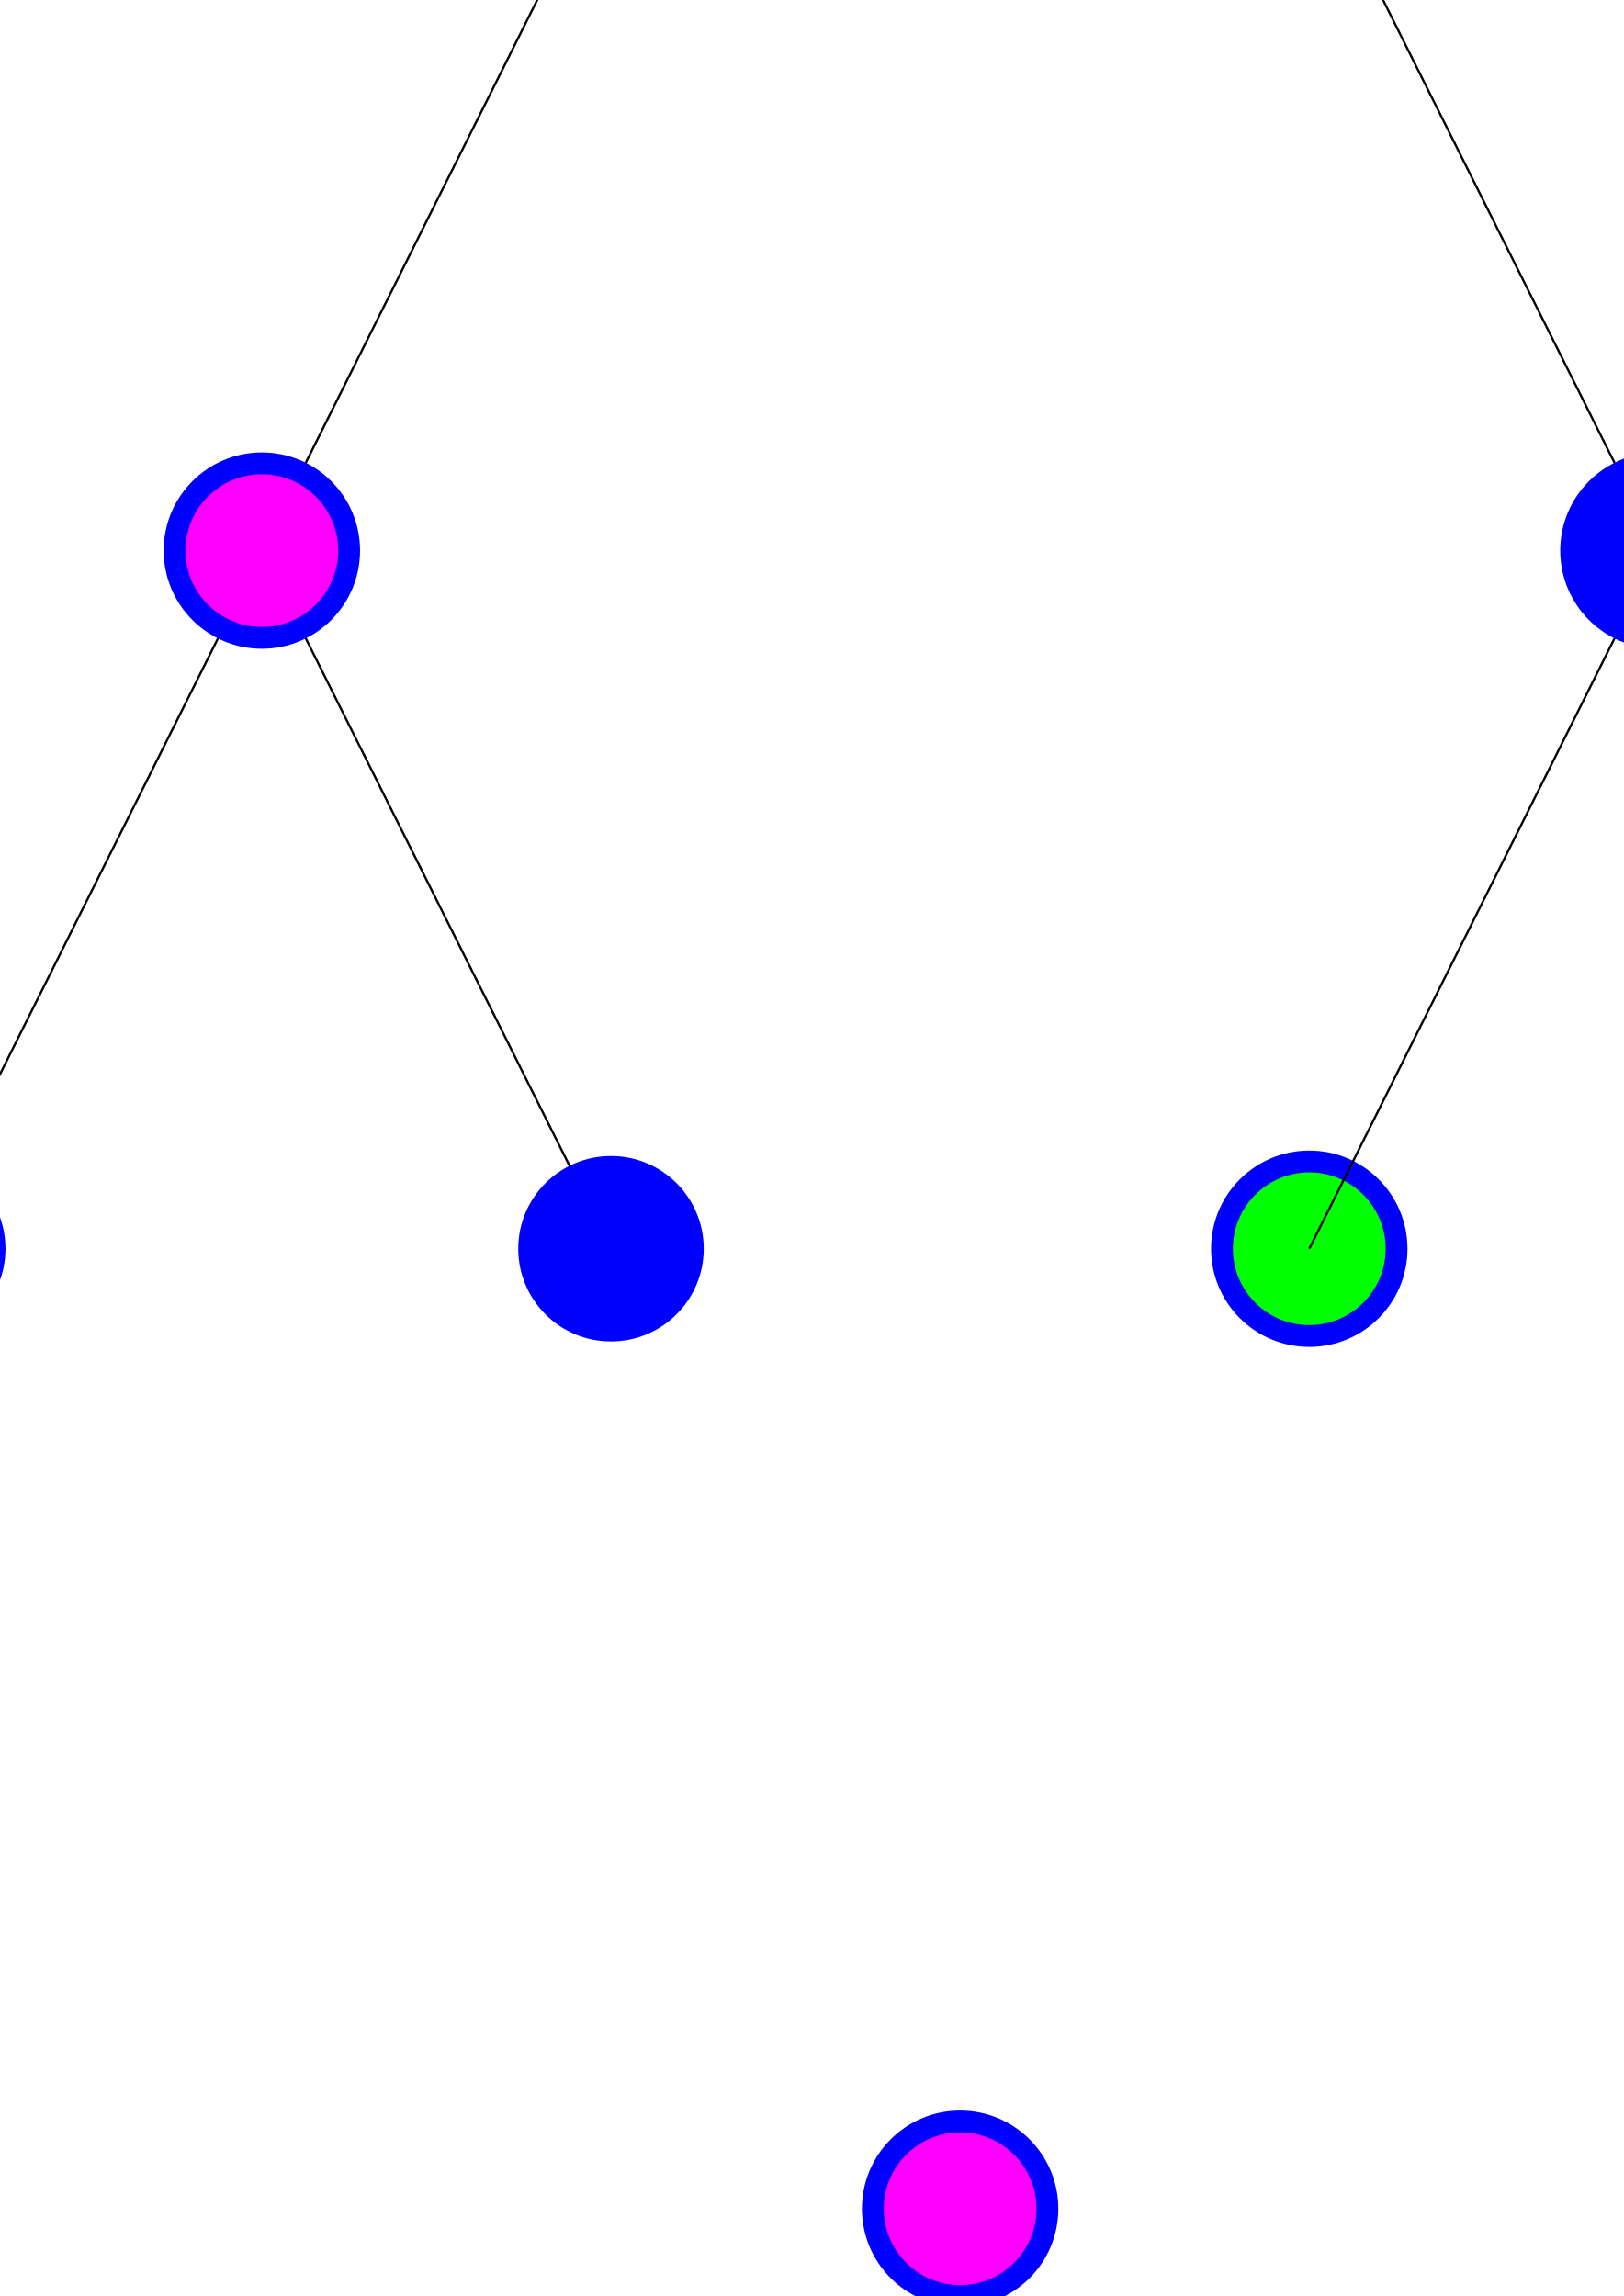
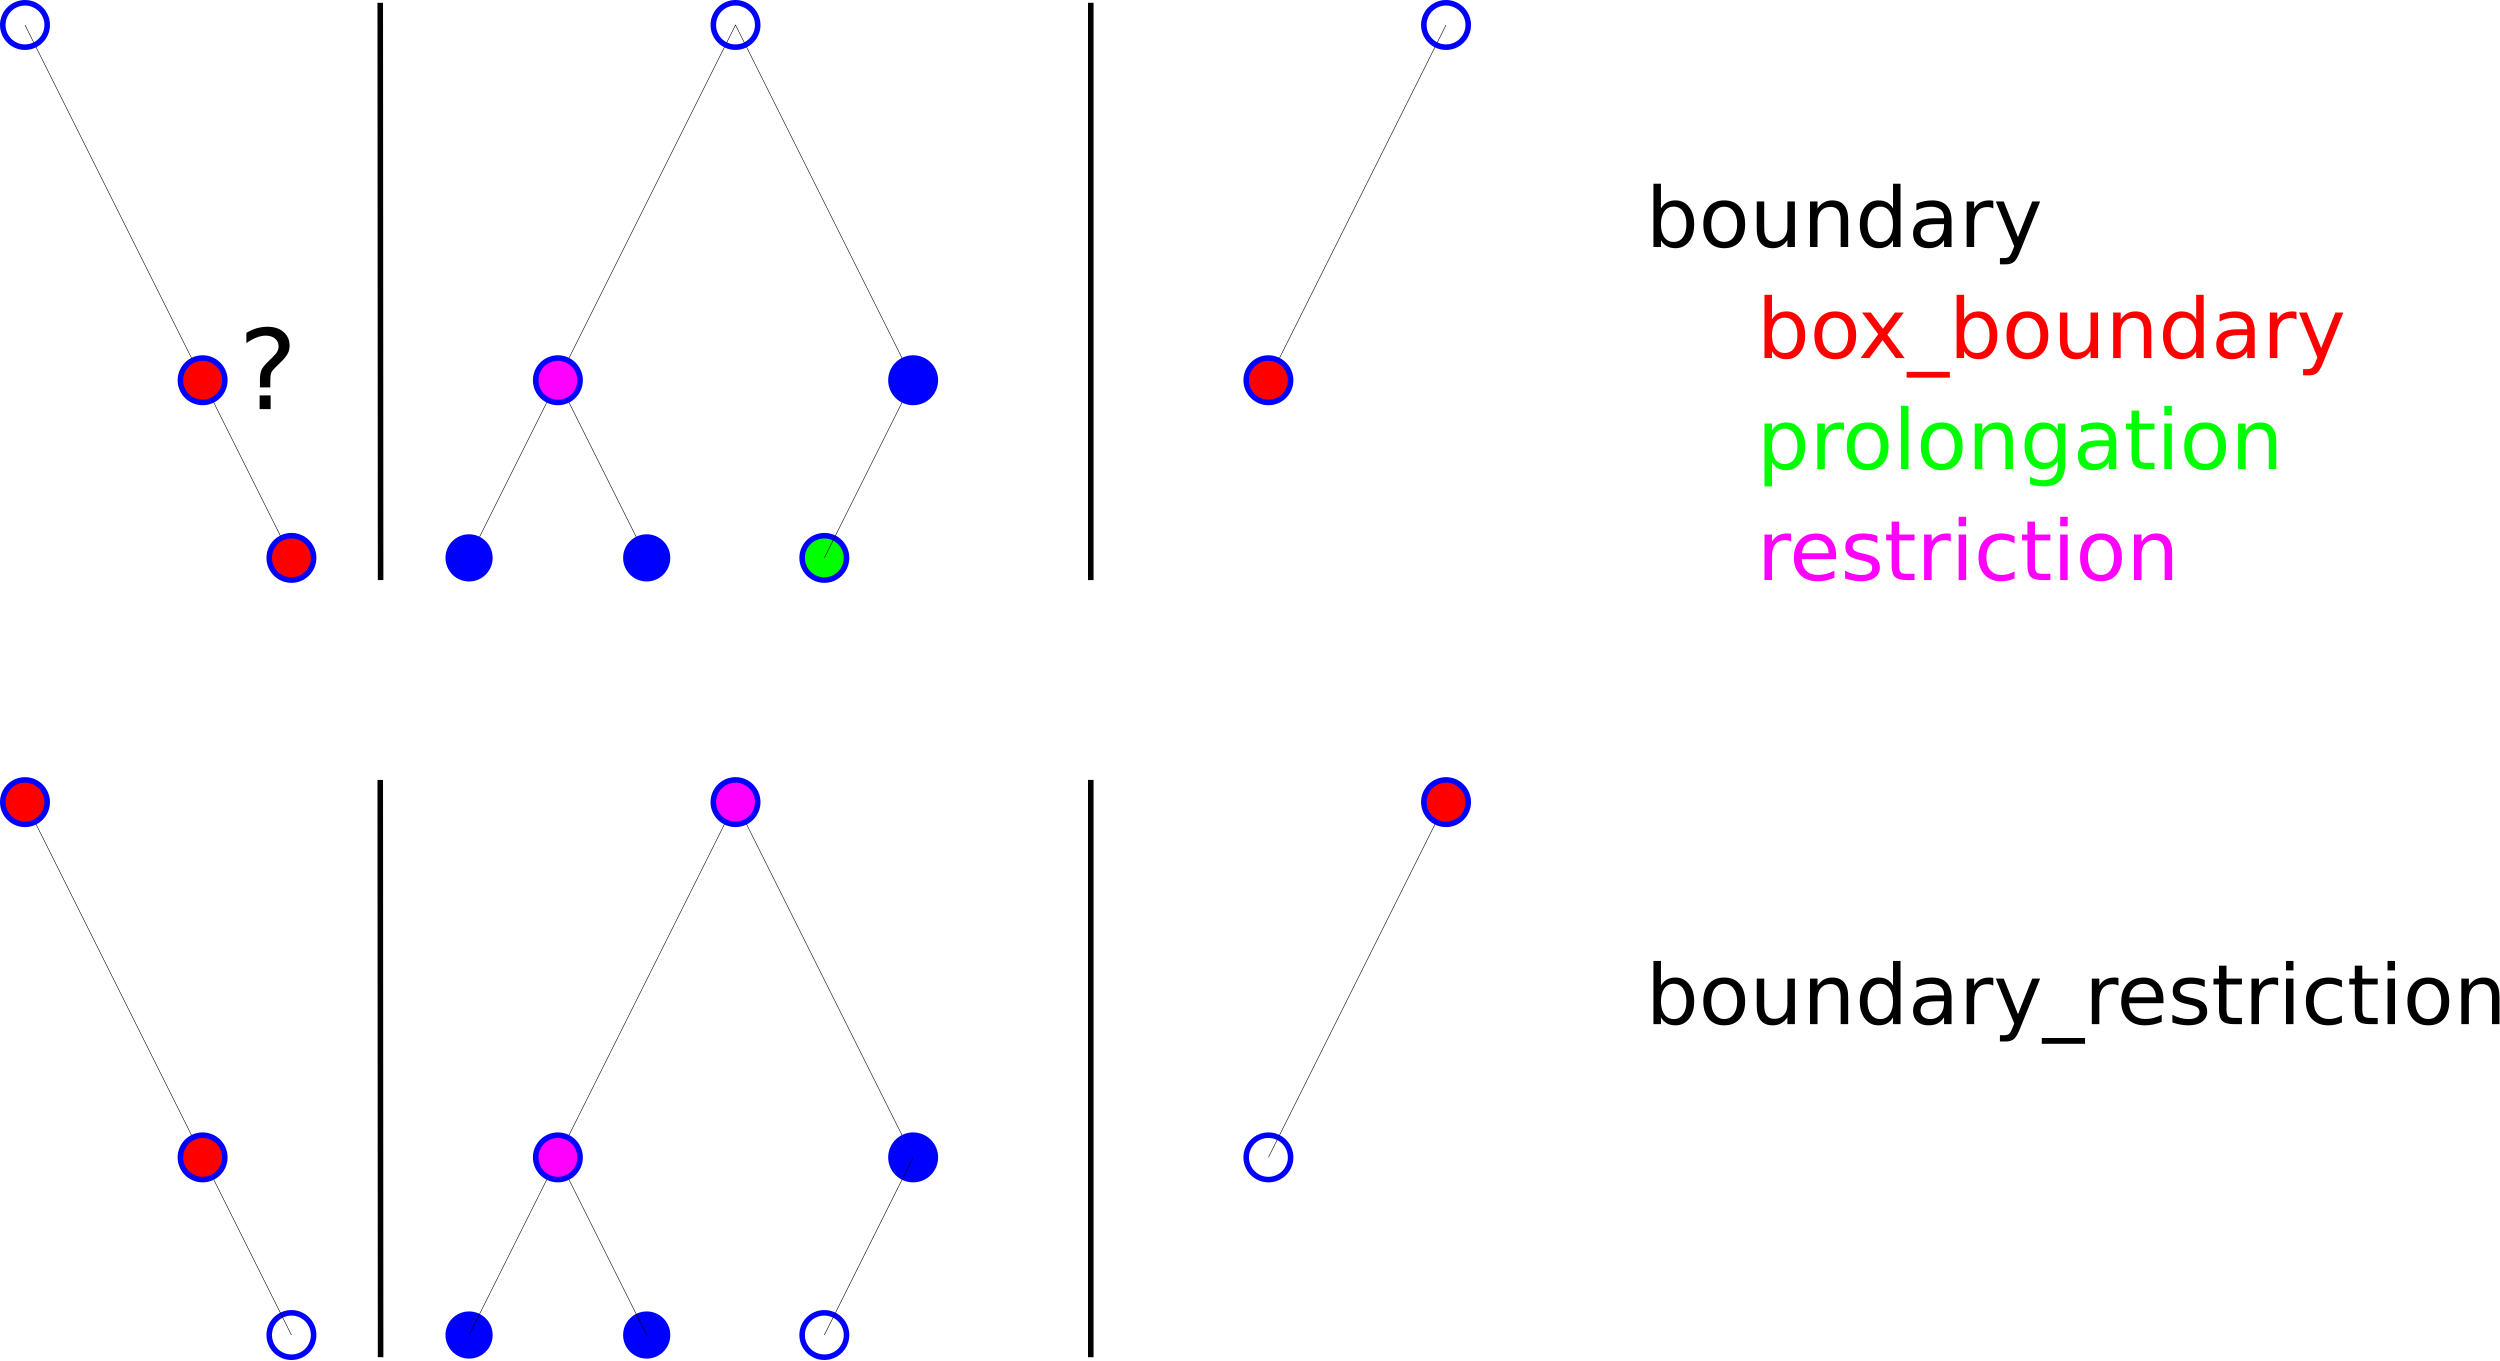
- <svg xmlns="http://www.w3.org/2000/svg" width="744.094" height="1052.362" id="svg2" version="1.1">
+ <svg xmlns="http://www.w3.org/2000/svg" width="4503.672" height="2450" id="svg2" version="1.1">
  <defs id="defs4" />
-   <g id="layer1">
+   <g id="layer1" transform="translate(885,432.6378)">
    <path style="fill:none;stroke:#000000;stroke-width:1px;stroke-linecap:butt;stroke-linejoin:miter;stroke-opacity:1" d="m -40,572.362 480,-960 320,640" id="path3161" />
-     <path style="fill:#0000ff;fill-opacity:1;stroke:#0000ff;stroke-width:5;stroke-linejoin:miter;stroke-miterlimit:4;stroke-opacity:1;stroke-dasharray:none;stroke-dashoffset:0" id="path2989" d="m 0,532.362 a 40,40 0 1 1 -80,0 40,40 0 1 1 80,0 z" transform="translate(0,40)" />
+     <path style="fill:#0000ff;fill-opacity:1;stroke:#0000ff;stroke-width:5;stroke-linejoin:miter;stroke-miterlimit:4;stroke-opacity:1;stroke-dasharray:none;stroke-dashoffset:0" id="path2989" d="m 0,532.362 c 0,22.091 -17.909,40 -40,40 -22.091,0 -40,-17.909 -40,-40 0,-22.091 17.909,-40 40,-40 22.091,0 40,17.909 40,40 z" transform="translate(0,40)" />
    <path style="fill:none;stroke:#000000;stroke-width:1px;stroke-linecap:butt;stroke-linejoin:miter;stroke-opacity:1" d="m 120,252.362 160,320" id="path3181" />
-     <path transform="translate(320,40)" style="fill:#0000ff;fill-opacity:1;stroke:#0000ff;stroke-width:5;stroke-linejoin:miter;stroke-miterlimit:4;stroke-opacity:1;stroke-dasharray:none;stroke-dashoffset:0" id="path2989-7" d="m 0,532.362 a 40,40 0 1 1 -80,0 40,40 0 1 1 80,0 z" />
-     <path transform="translate(640,40)" style="fill:#00ff00;fill-opacity:1;stroke:#0000ff;stroke-width:10;stroke-linejoin:miter;stroke-miterlimit:4;stroke-opacity:1;stroke-dasharray:none;stroke-dashoffset:0" id="path2989-7-9" d="m 0,532.362 a 40,40 0 1 1 -80,0 40,40 0 1 1 80,0 z" />
-     <path transform="translate(160,-280)" style="fill:#ff00ff;fill-opacity:1;stroke:#0000ff;stroke-width:10;stroke-linejoin:miter;stroke-miterlimit:4;stroke-opacity:1;stroke-dasharray:none;stroke-dashoffset:0" id="path2989-8" d="m 0,532.362 a 40,40 0 1 1 -80,0 40,40 0 1 1 80,0 z" />
+     <path transform="translate(320,40)" style="fill:#0000ff;fill-opacity:1;stroke:#0000ff;stroke-width:5;stroke-linejoin:miter;stroke-miterlimit:4;stroke-opacity:1;stroke-dasharray:none;stroke-dashoffset:0" id="path2989-7" d="m 0,532.362 c 0,22.091 -17.909,40 -40,40 -22.091,0 -40,-17.909 -40,-40 0,-22.091 17.909,-40 40,-40 22.091,0 40,17.909 40,40 z" />
+     <path transform="translate(640,40)" style="fill:#00ff00;fill-opacity:1;stroke:#0000ff;stroke-width:10;stroke-linejoin:miter;stroke-miterlimit:4;stroke-opacity:1;stroke-dasharray:none;stroke-dashoffset:0" id="path2989-7-9" d="m 0,532.362 c 0,22.091 -17.909,40 -40,40 -22.091,0 -40,-17.909 -40,-40 0,-22.091 17.909,-40 40,-40 22.091,0 40,17.909 40,40 z" />
+     <path transform="translate(160,-280)" style="fill:#ff00ff;fill-opacity:1;stroke:#0000ff;stroke-width:10;stroke-linejoin:miter;stroke-miterlimit:4;stroke-opacity:1;stroke-dasharray:none;stroke-dashoffset:0" id="path2989-8" d="m 0,532.362 c 0,22.091 -17.909,40 -40,40 -22.091,0 -40,-17.909 -40,-40 0,-22.091 17.909,-40 40,-40 22.091,0 40,17.909 40,40 z" />
    <path style="fill:none;stroke:#000000;stroke-width:1px;stroke-linecap:butt;stroke-linejoin:miter;stroke-opacity:1" d="m 600,572.362 160,-320" id="path3183" />
-     <path transform="translate(800,-280)" style="fill:#0000ff;fill-opacity:1;stroke:#0000ff;stroke-width:10;stroke-linejoin:miter;stroke-miterlimit:4;stroke-opacity:1;stroke-dasharray:none;stroke-dashoffset:0" id="path2989-0" d="m 0,532.362 a 40,40 0 1 1 -80,0 40,40 0 1 1 80,0 z" />
-     <path transform="translate(480,-920)" style="fill:none;stroke:#0000ff;stroke-width:10;stroke-linejoin:miter;stroke-miterlimit:4;stroke-opacity:1;stroke-dasharray:none;stroke-dashoffset:0" id="path2989-5" d="m 0,532.362 a 40,40 0 1 1 -80,0 40,40 0 1 1 80,0 z" />
+     <path transform="translate(800,-280)" style="fill:#0000ff;fill-opacity:1;stroke:#0000ff;stroke-width:10;stroke-linejoin:miter;stroke-miterlimit:4;stroke-opacity:1;stroke-dasharray:none;stroke-dashoffset:0" id="path2989-0" d="m 0,532.362 c 0,22.091 -17.909,40 -40,40 -22.091,0 -40,-17.909 -40,-40 0,-22.091 17.909,-40 40,-40 22.091,0 40,17.909 40,40 z" />
+     <path transform="translate(480,-920)" style="fill:none;stroke:#0000ff;stroke-width:10;stroke-linejoin:miter;stroke-miterlimit:4;stroke-opacity:1;stroke-dasharray:none;stroke-dashoffset:0" id="path2989-5" d="m 0,532.362 c 0,22.091 -17.909,40 -40,40 -22.091,0 -40,-17.909 -40,-40 0,-22.091 17.909,-40 40,-40 22.091,0 40,17.909 40,40 z" />
    <path style="fill:none;stroke:#000000;stroke-width:10;stroke-linecap:butt;stroke-linejoin:miter;stroke-miterlimit:4;stroke-opacity:1;stroke-dasharray:none" d="m -199.366,612.362 -0.634,-1040" id="path3185" />
    <path style="fill:none;stroke:#000000;stroke-width:10;stroke-linecap:butt;stroke-linejoin:miter;stroke-miterlimit:4;stroke-opacity:1;stroke-dasharray:none" d="m 1080,612.362 0,-1040" id="path3185-0" />
    <path style="fill:none;stroke:#000000;stroke-width:1px;stroke-linecap:butt;stroke-linejoin:miter;stroke-opacity:1" d="m 1400,252.362 320,-640" id="path3161-6" />
-     <path transform="translate(1440,-280)" style="fill:#ff0000;fill-opacity:1;stroke:#0000ff;stroke-width:10;stroke-linejoin:miter;stroke-miterlimit:4;stroke-opacity:1;stroke-dasharray:none;stroke-dashoffset:0" id="path2989-8-2" d="m 0,532.362 a 40,40 0 1 1 -80,0 40,40 0 1 1 80,0 z" />
-     <path transform="translate(1760,-920)" style="fill:none;stroke:#0000ff;stroke-width:10;stroke-linejoin:miter;stroke-miterlimit:4;stroke-opacity:1;stroke-dasharray:none;stroke-dashoffset:0" id="path2989-5-1" d="m 0,532.362 a 40,40 0 1 1 -80,0 40,40 0 1 1 80,0 z" />
+     <path transform="translate(1440,-280)" style="fill:#ff0000;fill-opacity:1;stroke:#0000ff;stroke-width:10;stroke-linejoin:miter;stroke-miterlimit:4;stroke-opacity:1;stroke-dasharray:none;stroke-dashoffset:0" id="path2989-8-2" d="m 0,532.362 c 0,22.091 -17.909,40 -40,40 -22.091,0 -40,-17.909 -40,-40 0,-22.091 17.909,-40 40,-40 22.091,0 40,17.909 40,40 z" />
+     <path transform="translate(1760,-920)" style="fill:none;stroke:#0000ff;stroke-width:10;stroke-linejoin:miter;stroke-miterlimit:4;stroke-opacity:1;stroke-dasharray:none;stroke-dashoffset:0" id="path2989-5-1" d="m 0,532.362 c 0,22.091 -17.909,40 -40,40 -22.091,0 -40,-17.909 -40,-40 0,-22.091 17.909,-40 40,-40 22.091,0 40,17.909 40,40 z" />
    <path style="fill:none;stroke:#000000;stroke-width:1px;stroke-linecap:butt;stroke-linejoin:miter;stroke-opacity:1" d="M -840,-387.638 -360,572.362" id="path3161-8" />
-     <path transform="translate(-320,40)" style="fill:#ff0000;fill-opacity:1;stroke:#0000ff;stroke-width:10;stroke-linejoin:miter;stroke-miterlimit:4;stroke-opacity:1;stroke-dasharray:none;stroke-dashoffset:0" id="path2989-7-97-0" d="m 0,532.362 a 40,40 0 1 1 -80,0 40,40 0 1 1 80,0 z" />
-     <path transform="translate(-480,-280)" style="fill:#ff0000;stroke:#0000ff;stroke-width:10;stroke-linejoin:miter;stroke-miterlimit:4;stroke-opacity:1;stroke-dasharray:none;stroke-dashoffset:0" id="path2989-0-2" d="m 0,532.362 a 40,40 0 1 1 -80,0 40,40 0 1 1 80,0 z" />
-     <path transform="translate(-800,-920)" style="fill:none;stroke:#0000ff;stroke-width:10;stroke-linejoin:miter;stroke-miterlimit:4;stroke-opacity:1;stroke-dasharray:none;stroke-dashoffset:0" id="path2989-5-19" d="m 0,532.362 a 40,40 0 1 1 -80,0 40,40 0 1 1 80,0 z" />
+     <path transform="translate(-320,40)" style="fill:#ff0000;fill-opacity:1;stroke:#0000ff;stroke-width:10;stroke-linejoin:miter;stroke-miterlimit:4;stroke-opacity:1;stroke-dasharray:none;stroke-dashoffset:0" id="path2989-7-97-0" d="m 0,532.362 c 0,22.091 -17.909,40 -40,40 -22.091,0 -40,-17.909 -40,-40 0,-22.091 17.909,-40 40,-40 22.091,0 40,17.909 40,40 z" />
+     <path transform="translate(-480,-280)" style="fill:#ff0000;stroke:#0000ff;stroke-width:10;stroke-linejoin:miter;stroke-miterlimit:4;stroke-opacity:1;stroke-dasharray:none;stroke-dashoffset:0" id="path2989-0-2" d="m 0,532.362 c 0,22.091 -17.909,40 -40,40 -22.091,0 -40,-17.909 -40,-40 0,-22.091 17.909,-40 40,-40 22.091,0 40,17.909 40,40 z" />
+     <path transform="translate(-800,-920)" style="fill:none;stroke:#0000ff;stroke-width:10;stroke-linejoin:miter;stroke-miterlimit:4;stroke-opacity:1;stroke-dasharray:none;stroke-dashoffset:0" id="path2989-5-19" d="m 0,532.362 c 0,22.091 -17.909,40 -40,40 -22.091,0 -40,-17.909 -40,-40 0,-22.091 17.909,-40 40,-40 22.091,0 40,17.909 40,40 z" />
    <text xml:space="preserve" style="font-size:150px;font-style:normal;font-weight:normal;line-height:125%;letter-spacing:0px;word-spacing:0px;fill:#000000;fill-opacity:1;stroke:none;font-family:Bitstream Vera Sans" x="2080" y="12.362" id="text4175">
      <tspan id="tspan4177" x="2080" y="12.362">boundary</tspan>
    </text>
    <text xml:space="preserve" style="font-size:150px;font-style:normal;font-weight:normal;line-height:125%;letter-spacing:0px;word-spacing:0px;fill:#ff0000;fill-opacity:1;stroke:none;font-family:Bitstream Vera Sans" x="2280" y="212.362" id="text4175-5">
      <tspan id="tspan4177-8" x="2280" y="212.362">box_boundary</tspan>
    </text>
    <text xml:space="preserve" style="font-size:150px;font-style:normal;font-weight:normal;line-height:125%;letter-spacing:0px;word-spacing:0px;fill:#00ff00;fill-opacity:1;stroke:none;font-family:Bitstream Vera Sans" x="2280" y="412.362" id="text4175-5-0">
      <tspan id="tspan4177-8-2" x="2280" y="412.362">prolongation</tspan>
    </text>
    <text xml:space="preserve" style="font-size:150px;font-style:normal;font-weight:normal;line-height:125%;letter-spacing:0px;word-spacing:0px;fill:#ff00ff;fill-opacity:1;stroke:none;font-family:Bitstream Vera Sans" x="2280" y="612.362" id="text4175-5-0-3">
      <tspan id="tspan4177-8-2-0" x="2280" y="612.362">restriction</tspan>
    </text>
-     <path style="fill:#0000ff;fill-opacity:1;stroke:#0000ff;stroke-width:5;stroke-linejoin:miter;stroke-miterlimit:4;stroke-opacity:1;stroke-dasharray:none;stroke-dashoffset:0" id="path2989-6" d="m 0,532.362 a 40,40 0 1 1 -80,0 40,40 0 1 1 80,0 z" transform="translate(0,1440)" />
-     <path transform="translate(320,1440)" style="fill:#0000ff;fill-opacity:1;stroke:#0000ff;stroke-width:5;stroke-linejoin:miter;stroke-miterlimit:4;stroke-opacity:1;stroke-dasharray:none;stroke-dashoffset:0" id="path2989-7-2" d="m 0,532.362 a 40,40 0 1 1 -80,0 40,40 0 1 1 80,0 z" />
+     <path style="fill:#0000ff;fill-opacity:1;stroke:#0000ff;stroke-width:5;stroke-linejoin:miter;stroke-miterlimit:4;stroke-opacity:1;stroke-dasharray:none;stroke-dashoffset:0" id="path2989-6" d="m 0,532.362 c 0,22.091 -17.909,40 -40,40 -22.091,0 -40,-17.909 -40,-40 0,-22.091 17.909,-40 40,-40 22.091,0 40,17.909 40,40 z" transform="translate(0,1440)" />
+     <path transform="translate(320,1440)" style="fill:#0000ff;fill-opacity:1;stroke:#0000ff;stroke-width:5;stroke-linejoin:miter;stroke-miterlimit:4;stroke-opacity:1;stroke-dasharray:none;stroke-dashoffset:0" id="path2989-7-2" d="m 0,532.362 c 0,22.091 -17.909,40 -40,40 -22.091,0 -40,-17.909 -40,-40 0,-22.091 17.909,-40 40,-40 22.091,0 40,17.909 40,40 z" />
    <path style="fill:none;stroke:#000000;stroke-width:1px;stroke-linecap:butt;stroke-linejoin:miter;stroke-opacity:1" d="m -40,1972.362 480,-960 320,640" id="path3161-1" />
-     <path transform="translate(640,1440)" style="fill:none;fill-opacity:1;stroke:#0000ff;stroke-width:10;stroke-linejoin:miter;stroke-miterlimit:4;stroke-opacity:1;stroke-dasharray:none;stroke-dashoffset:0" id="path2989-7-9-8" d="m 0,532.362 a 40,40 0 1 1 -80,0 40,40 0 1 1 80,0 z" />
+     <path transform="translate(640,1440)" style="fill:none;stroke:#0000ff;stroke-width:10;stroke-linejoin:miter;stroke-miterlimit:4;stroke-opacity:1;stroke-dasharray:none;stroke-dashoffset:0" id="path2989-7-9-8" d="m 0,532.362 c 0,22.091 -17.909,40 -40,40 -22.091,0 -40,-17.909 -40,-40 0,-22.091 17.909,-40 40,-40 22.091,0 40,17.909 40,40 z" />
    <path style="fill:none;stroke:#000000;stroke-width:1px;stroke-linecap:butt;stroke-linejoin:miter;stroke-opacity:1" d="m 120,1652.362 160,320" id="path3181-8" />
-     <path transform="translate(160,1120)" style="fill:#ff00ff;fill-opacity:1;stroke:#0000ff;stroke-width:10;stroke-linejoin:miter;stroke-miterlimit:4;stroke-opacity:1;stroke-dasharray:none;stroke-dashoffset:0" id="path2989-8-20" d="m 0,532.362 a 40,40 0 1 1 -80,0 40,40 0 1 1 80,0 z" />
-     <path transform="translate(800,1120)" style="fill:#0000ff;fill-opacity:1;stroke:#0000ff;stroke-width:10;stroke-linejoin:miter;stroke-miterlimit:4;stroke-opacity:1;stroke-dasharray:none;stroke-dashoffset:0" id="path2989-0-7" d="m 0,532.362 a 40,40 0 1 1 -80,0 40,40 0 1 1 80,0 z" />
-     <path transform="translate(480,480)" style="fill:#ff00ff;stroke:#0000ff;stroke-width:10;stroke-linejoin:miter;stroke-miterlimit:4;stroke-opacity:1;stroke-dasharray:none;stroke-dashoffset:0;fill-opacity:1" id="path2989-5-3" d="m 0,532.362 a 40,40 0 1 1 -80,0 40,40 0 1 1 80,0 z" />
+     <path transform="translate(160,1120)" style="fill:#ff00ff;fill-opacity:1;stroke:#0000ff;stroke-width:10;stroke-linejoin:miter;stroke-miterlimit:4;stroke-opacity:1;stroke-dasharray:none;stroke-dashoffset:0" id="path2989-8-20" d="m 0,532.362 c 0,22.091 -17.909,40 -40,40 -22.091,0 -40,-17.909 -40,-40 0,-22.091 17.909,-40 40,-40 22.091,0 40,17.909 40,40 z" />
+     <path transform="translate(800,1120)" style="fill:#0000ff;fill-opacity:1;stroke:#0000ff;stroke-width:10;stroke-linejoin:miter;stroke-miterlimit:4;stroke-opacity:1;stroke-dasharray:none;stroke-dashoffset:0" id="path2989-0-7" d="m 0,532.362 c 0,22.091 -17.909,40 -40,40 -22.091,0 -40,-17.909 -40,-40 0,-22.091 17.909,-40 40,-40 22.091,0 40,17.909 40,40 z" />
+     <path transform="translate(480,480)" style="fill:#ff00ff;fill-opacity:1;stroke:#0000ff;stroke-width:10;stroke-linejoin:miter;stroke-miterlimit:4;stroke-opacity:1;stroke-dasharray:none;stroke-dashoffset:0" id="path2989-5-3" d="m 0,532.362 c 0,22.091 -17.909,40 -40,40 -22.091,0 -40,-17.909 -40,-40 0,-22.091 17.909,-40 40,-40 22.091,0 40,17.909 40,40 z" />
    <path style="fill:none;stroke:#000000;stroke-width:1px;stroke-linecap:butt;stroke-linejoin:miter;stroke-opacity:1" d="m 600,1972.362 160,-320" id="path3183-7" />
    <path style="fill:none;stroke:#000000;stroke-width:10;stroke-linecap:butt;stroke-linejoin:miter;stroke-miterlimit:4;stroke-opacity:1;stroke-dasharray:none" d="M -199.366,2012.362 -200,972.362" id="path3185-7" />
    <path style="fill:none;stroke:#000000;stroke-width:10;stroke-linecap:butt;stroke-linejoin:miter;stroke-miterlimit:4;stroke-opacity:1;stroke-dasharray:none" d="m 1080,2012.362 0,-1040" id="path3185-0-9" />
-     <path transform="translate(1440,1120)" style="fill:none;fill-opacity:1;stroke:#0000ff;stroke-width:10;stroke-linejoin:miter;stroke-miterlimit:4;stroke-opacity:1;stroke-dasharray:none;stroke-dashoffset:0" id="path2989-8-2-7" d="m 0,532.362 a 40,40 0 1 1 -80,0 40,40 0 1 1 80,0 z" />
+     <path transform="translate(1440,1120)" style="fill:none;stroke:#0000ff;stroke-width:10;stroke-linejoin:miter;stroke-miterlimit:4;stroke-opacity:1;stroke-dasharray:none;stroke-dashoffset:0" id="path2989-8-2-7" d="m 0,532.362 c 0,22.091 -17.909,40 -40,40 -22.091,0 -40,-17.909 -40,-40 0,-22.091 17.909,-40 40,-40 22.091,0 40,17.909 40,40 z" />
    <path style="fill:none;stroke:#000000;stroke-width:1px;stroke-linecap:butt;stroke-linejoin:miter;stroke-opacity:1" d="m 1400,1652.362 320,-640" id="path3161-6-1" />
-     <path transform="translate(1760,480)" style="fill:#ff0000;stroke:#0000ff;stroke-width:10;stroke-linejoin:miter;stroke-miterlimit:4;stroke-opacity:1;stroke-dasharray:none;stroke-dashoffset:0" id="path2989-5-1-2" d="m 0,532.362 a 40,40 0 1 1 -80,0 40,40 0 1 1 80,0 z" />
-     <path transform="translate(-320,1440)" style="fill:none;fill-opacity:1;stroke:#0000ff;stroke-width:10;stroke-linejoin:miter;stroke-miterlimit:4;stroke-opacity:1;stroke-dasharray:none;stroke-dashoffset:0" id="path2989-7-97-0-8" d="m 0,532.362 a 40,40 0 1 1 -80,0 40,40 0 1 1 80,0 z" />
+     <path transform="translate(1760,480)" style="fill:#ff0000;stroke:#0000ff;stroke-width:10;stroke-linejoin:miter;stroke-miterlimit:4;stroke-opacity:1;stroke-dasharray:none;stroke-dashoffset:0" id="path2989-5-1-2" d="m 0,532.362 c 0,22.091 -17.909,40 -40,40 -22.091,0 -40,-17.909 -40,-40 0,-22.091 17.909,-40 40,-40 22.091,0 40,17.909 40,40 z" />
+     <path transform="translate(-320,1440)" style="fill:none;stroke:#0000ff;stroke-width:10;stroke-linejoin:miter;stroke-miterlimit:4;stroke-opacity:1;stroke-dasharray:none;stroke-dashoffset:0" id="path2989-7-97-0-8" d="m 0,532.362 c 0,22.091 -17.909,40 -40,40 -22.091,0 -40,-17.909 -40,-40 0,-22.091 17.909,-40 40,-40 22.091,0 40,17.909 40,40 z" />
    <path style="fill:none;stroke:#000000;stroke-width:1px;stroke-linecap:butt;stroke-linejoin:miter;stroke-opacity:1" d="m -840,1012.362 480,960" id="path3161-8-8" />
-     <path transform="translate(-480,1120)" style="fill:#ff0000;stroke:#0000ff;stroke-width:10;stroke-linejoin:miter;stroke-miterlimit:4;stroke-opacity:1;stroke-dasharray:none;stroke-dashoffset:0;fill-opacity:1" id="path2989-0-2-9" d="m 0,532.362 a 40,40 0 1 1 -80,0 40,40 0 1 1 80,0 z" />
-     <path transform="translate(-800,480)" style="fill:#ff0000;stroke:#0000ff;stroke-width:10;stroke-linejoin:miter;stroke-miterlimit:4;stroke-opacity:1;stroke-dasharray:none;stroke-dashoffset:0" id="path2989-5-19-8" d="m 0,532.362 a 40,40 0 1 1 -80,0 40,40 0 1 1 80,0 z" />
+     <path transform="translate(-480,1120)" style="fill:#ff0000;fill-opacity:1;stroke:#0000ff;stroke-width:10;stroke-linejoin:miter;stroke-miterlimit:4;stroke-opacity:1;stroke-dasharray:none;stroke-dashoffset:0" id="path2989-0-2-9" d="m 0,532.362 c 0,22.091 -17.909,40 -40,40 -22.091,0 -40,-17.909 -40,-40 0,-22.091 17.909,-40 40,-40 22.091,0 40,17.909 40,40 z" />
+     <path transform="translate(-800,480)" style="fill:#ff0000;stroke:#0000ff;stroke-width:10;stroke-linejoin:miter;stroke-miterlimit:4;stroke-opacity:1;stroke-dasharray:none;stroke-dashoffset:0" id="path2989-5-19-8" d="m 0,532.362 c 0,22.091 -17.909,40 -40,40 -22.091,0 -40,-17.909 -40,-40 0,-22.091 17.909,-40 40,-40 22.091,0 40,17.909 40,40 z" />
    <text xml:space="preserve" style="font-size:150px;font-style:normal;font-weight:normal;line-height:125%;letter-spacing:0px;word-spacing:0px;fill:#000000;fill-opacity:1;stroke:none;font-family:Bitstream Vera Sans" x="2080" y="1412.362" id="text4175-9">
      <tspan id="tspan4177-9" x="2080" y="1412.362">boundary_restriction</tspan>
    </text>
    <text xml:space="preserve" style="font-size:200px;font-style:normal;font-weight:normal;line-height:125%;letter-spacing:0px;word-spacing:0px;fill:#000000;fill-opacity:1;stroke:none;font-family:Bitstream Vera Sans" x="-455.479" y="304.417" id="text6851">
      <tspan id="tspan6853" x="-455.479" y="304.417">?</tspan>
    </text>
  </g>
</svg>
